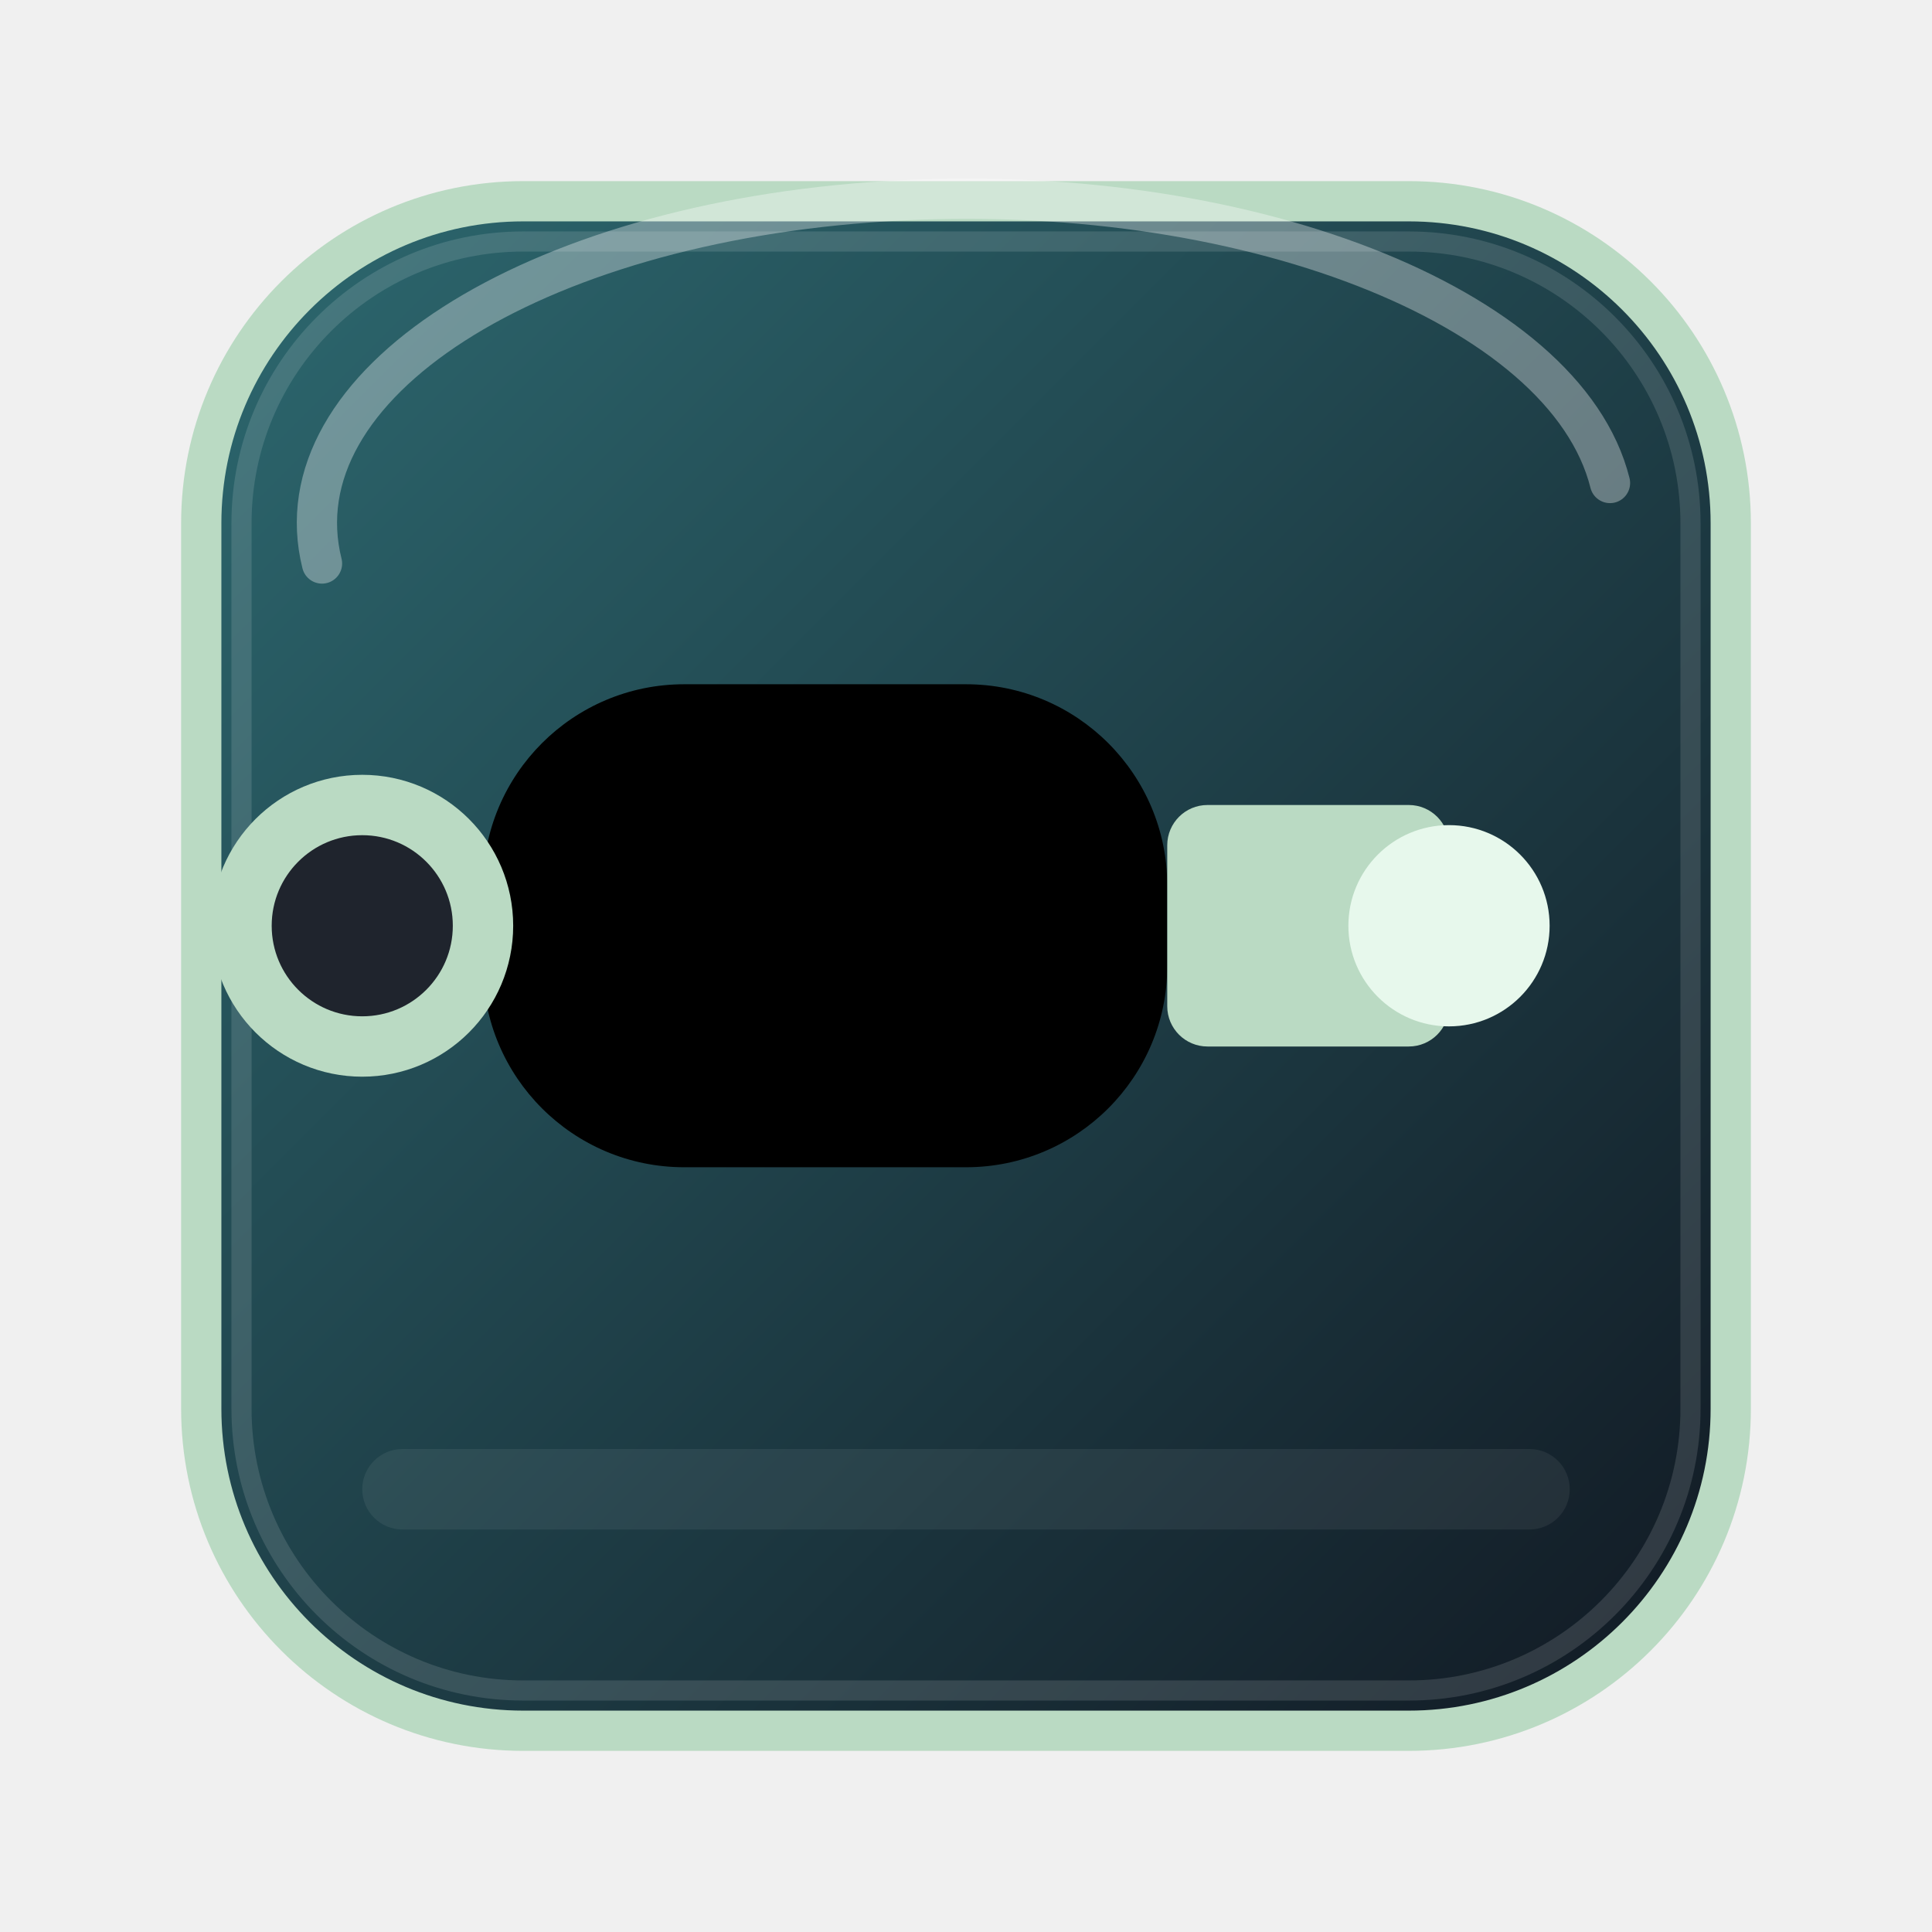
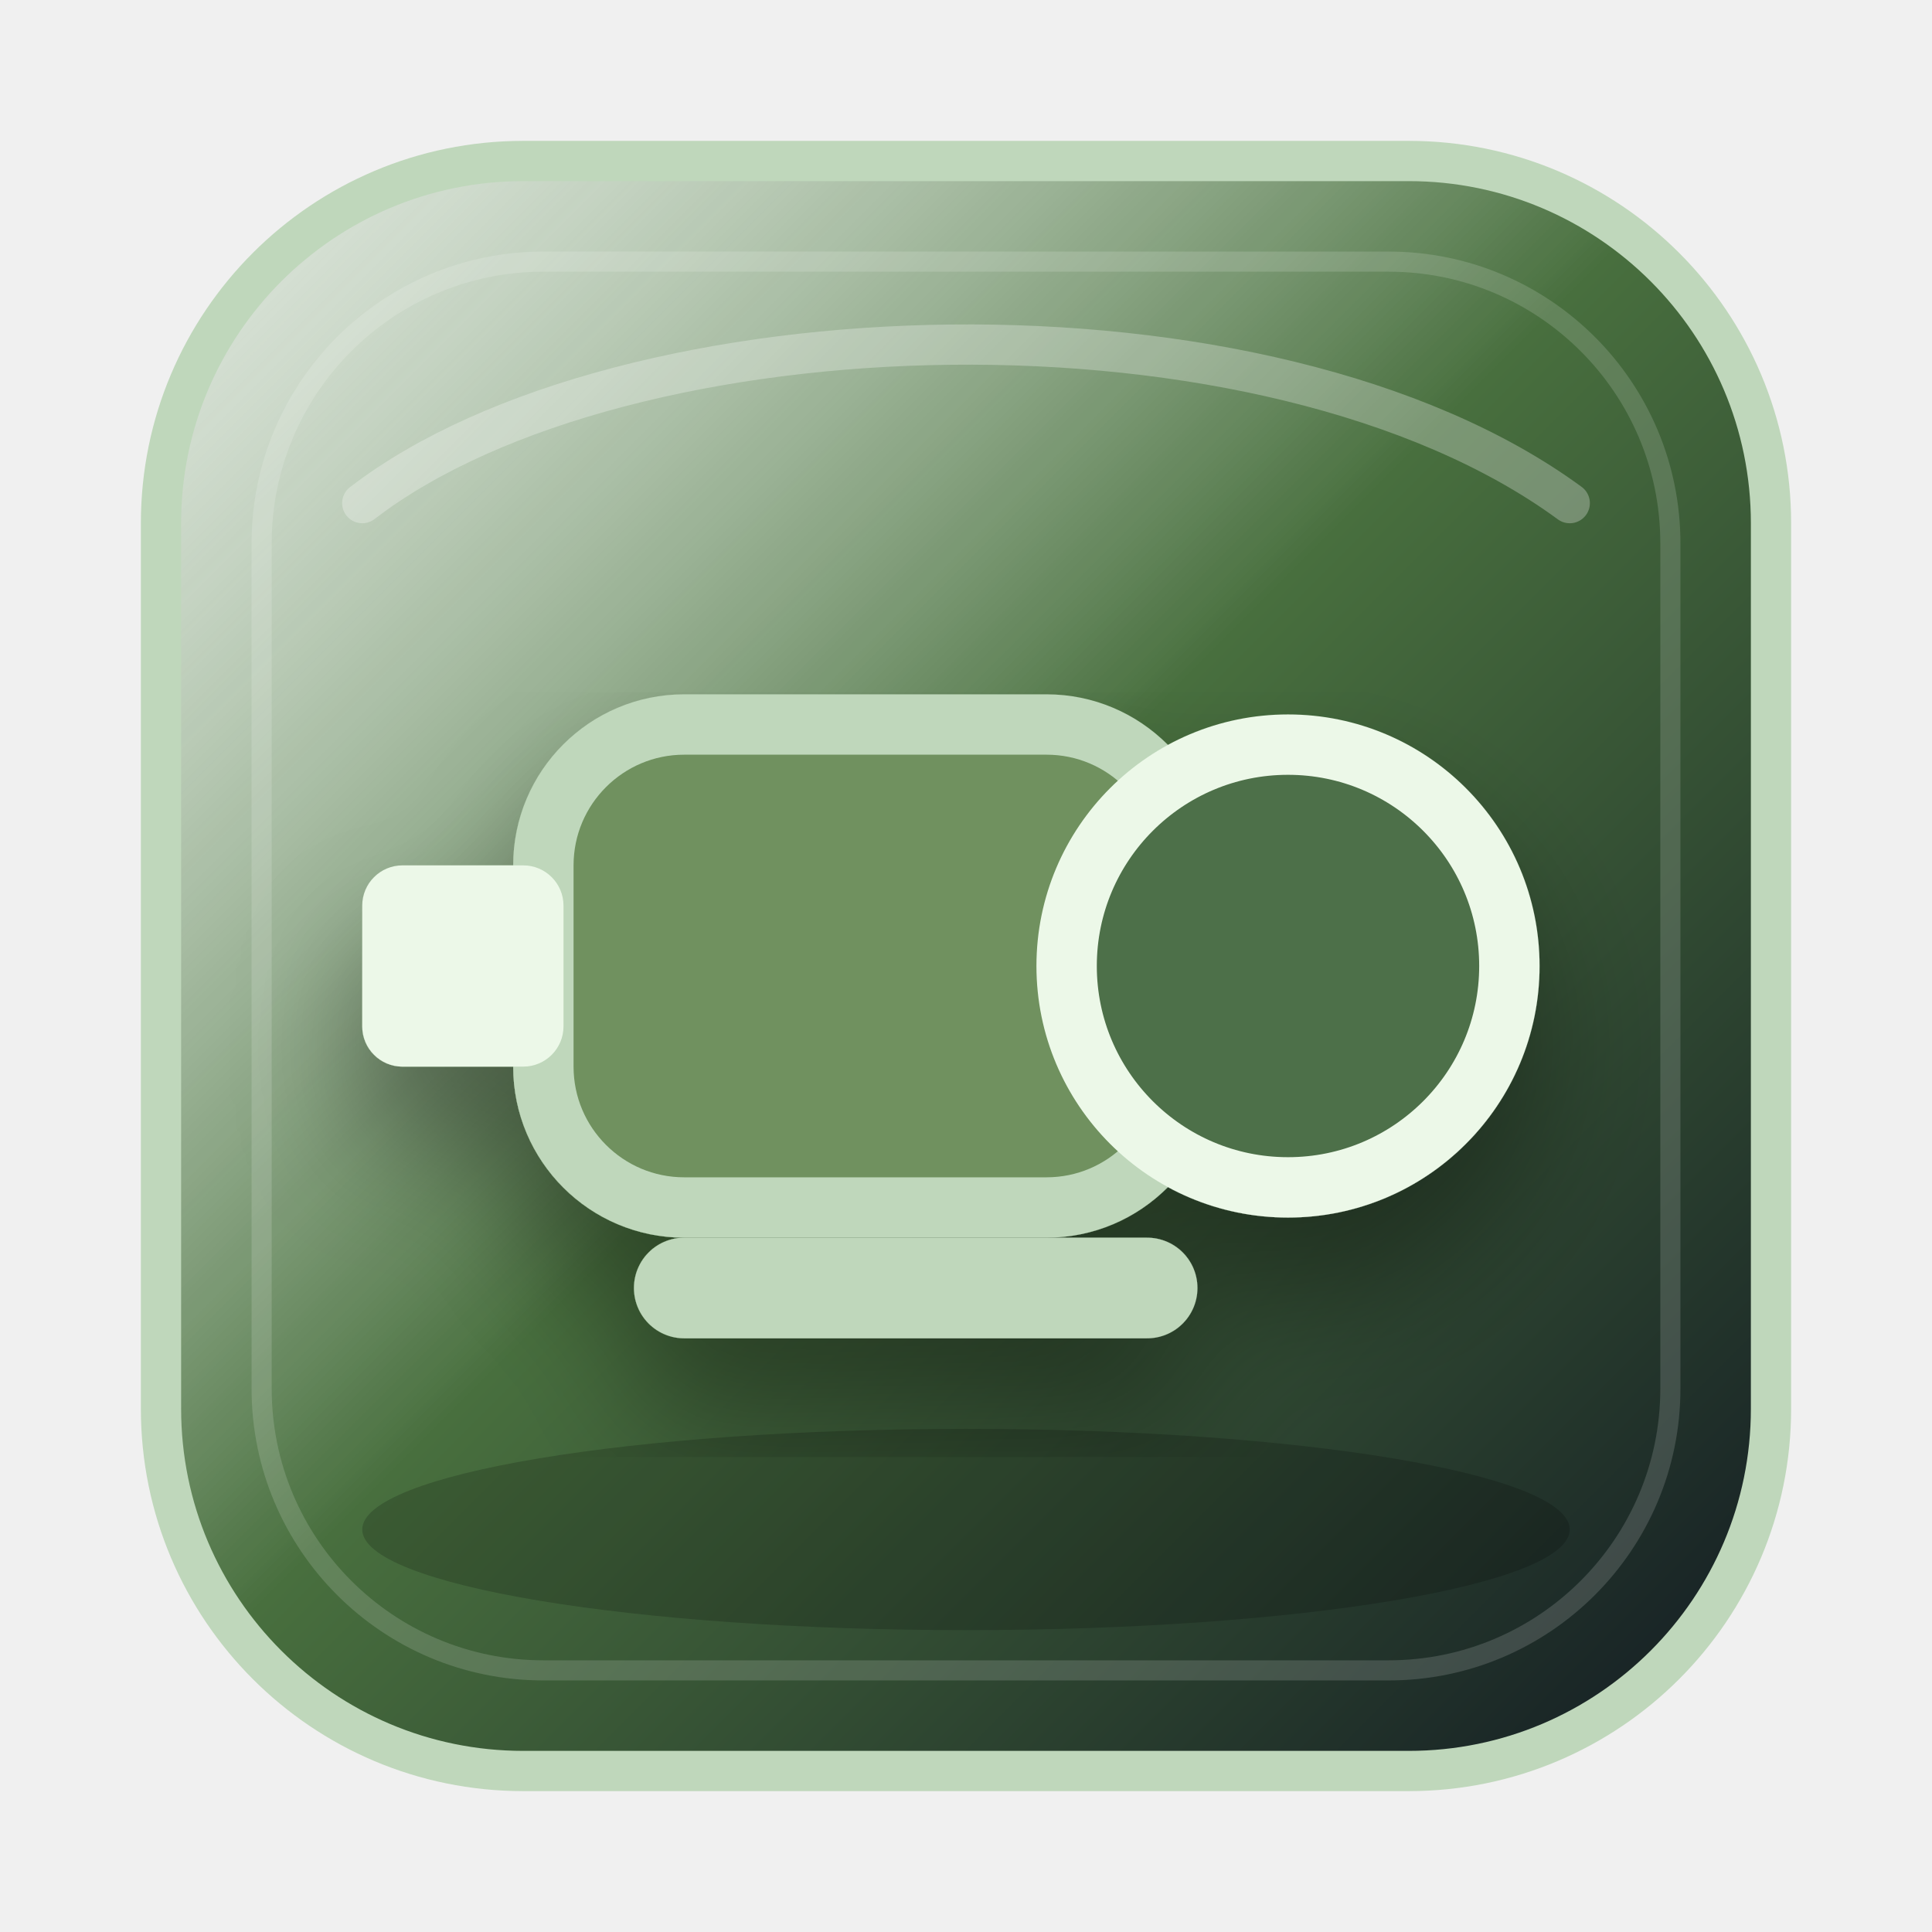
- <svg xmlns="http://www.w3.org/2000/svg" width="96" height="96" viewBox="0 0 96 96">
+ <svg xmlns="http://www.w3.org/2000/svg" width="96" height="96" viewBox="0 0 96 96" role="img" aria-label="motor thumbnail">
  <defs>
    <linearGradient id="bg" x1="0" y1="0" x2="1" y2="1">
-       <stop offset="0%" stop-color="#e7f8ec" stop-opacity="0.18" />
-       <stop offset="0%" stop-color="#2d6970" />
+       <stop offset="0%" stop-color="#bfd7bb" stop-opacity="0.28" />
+       <stop offset="48%" stop-color="#486f3e" />
      <stop offset="100%" stop-color="#111822" />
    </linearGradient>
+     <filter id="shadow" x="-20%" y="-20%" width="140%" height="150%">
+       <feDropShadow dx="0" dy="4" stdDeviation="3" flood-color="#000000" flood-opacity="0.35" />
+     </filter>
  </defs>
-   <rect x="10" y="10" width="76" height="76" fill="url(#bg)" stroke="#badac3" stroke-width="2" rx="16" ry="16" />
-   <rect x="12" y="12" width="72" height="72" fill="none" stroke="#ffffff20" stroke-width="1" rx="14" ry="14" />
-   <path d="M 16 28 A 28 14 0 0 1 80 24" fill="none" stroke="#ffffff55" stroke-width="2" stroke-linecap="round" />
-   <rect x="18" y="72" width="60" height="4" fill="#ffffff10" rx="2" ry="2" />
-   <rect x="24" y="34" width="34" height="24" fill="(82, 132, 137)" rx="10" ry="10" />
-   <rect x="58" y="40" width="14" height="12" fill="#badac3" rx="2" ry="2" />
-   <polyline points="30.0,40.0 50.0,40.0" fill="none" stroke="(62, 99, 104)" stroke-width="2" stroke-linecap="round" stroke-linejoin="round" />
-   <polyline points="30.0,46.0 50.0,46.0" fill="none" stroke="(62, 99, 104)" stroke-width="2" stroke-linecap="round" stroke-linejoin="round" />
-   <polyline points="30.0,52.0 50.0,52.0" fill="none" stroke="(62, 99, 104)" stroke-width="2" stroke-linecap="round" stroke-linejoin="round" />
-   <circle cx="18" cy="46" r="6" fill="#1f242d" stroke="#badac3" stroke-width="3" />
-   <circle cx="72" cy="46" r="5" fill="#e7f8ec" />
+   <rect x="8" y="8" width="80" height="80" rx="18" fill="url(#bg)" stroke="#bfd7bb" stroke-width="2" />
+   <path d="M18 25 C31 15 63 14 78 25" fill="none" stroke="#ffffff" stroke-opacity="0.28" stroke-width="2" stroke-linecap="round" />
+   <ellipse cx="48" cy="76" rx="30" ry="5" fill="#000000" opacity="0.18" />
+   <g filter="url(#shadow)">
+     <g>
+       <rect x="27" y="36" width="32" height="24" rx="7" fill="#6f915f" stroke="#bfd7bb" stroke-width="3" />
+       <circle cx="64" cy="48" r="11" fill="#4d6f48" stroke="#ecf8e8" stroke-width="3" />
+       <rect x="18" y="43" width="10" height="10" rx="2" fill="#ecf8e8" />
+       <path d="M34 64 H57" stroke="#bfd7bb" stroke-width="5" stroke-linecap="round" />
+     </g>
+   </g>
+   <rect x="13" y="13" width="70" height="70" rx="14" fill="none" stroke="#ffffff" stroke-opacity="0.15" />
</svg>
